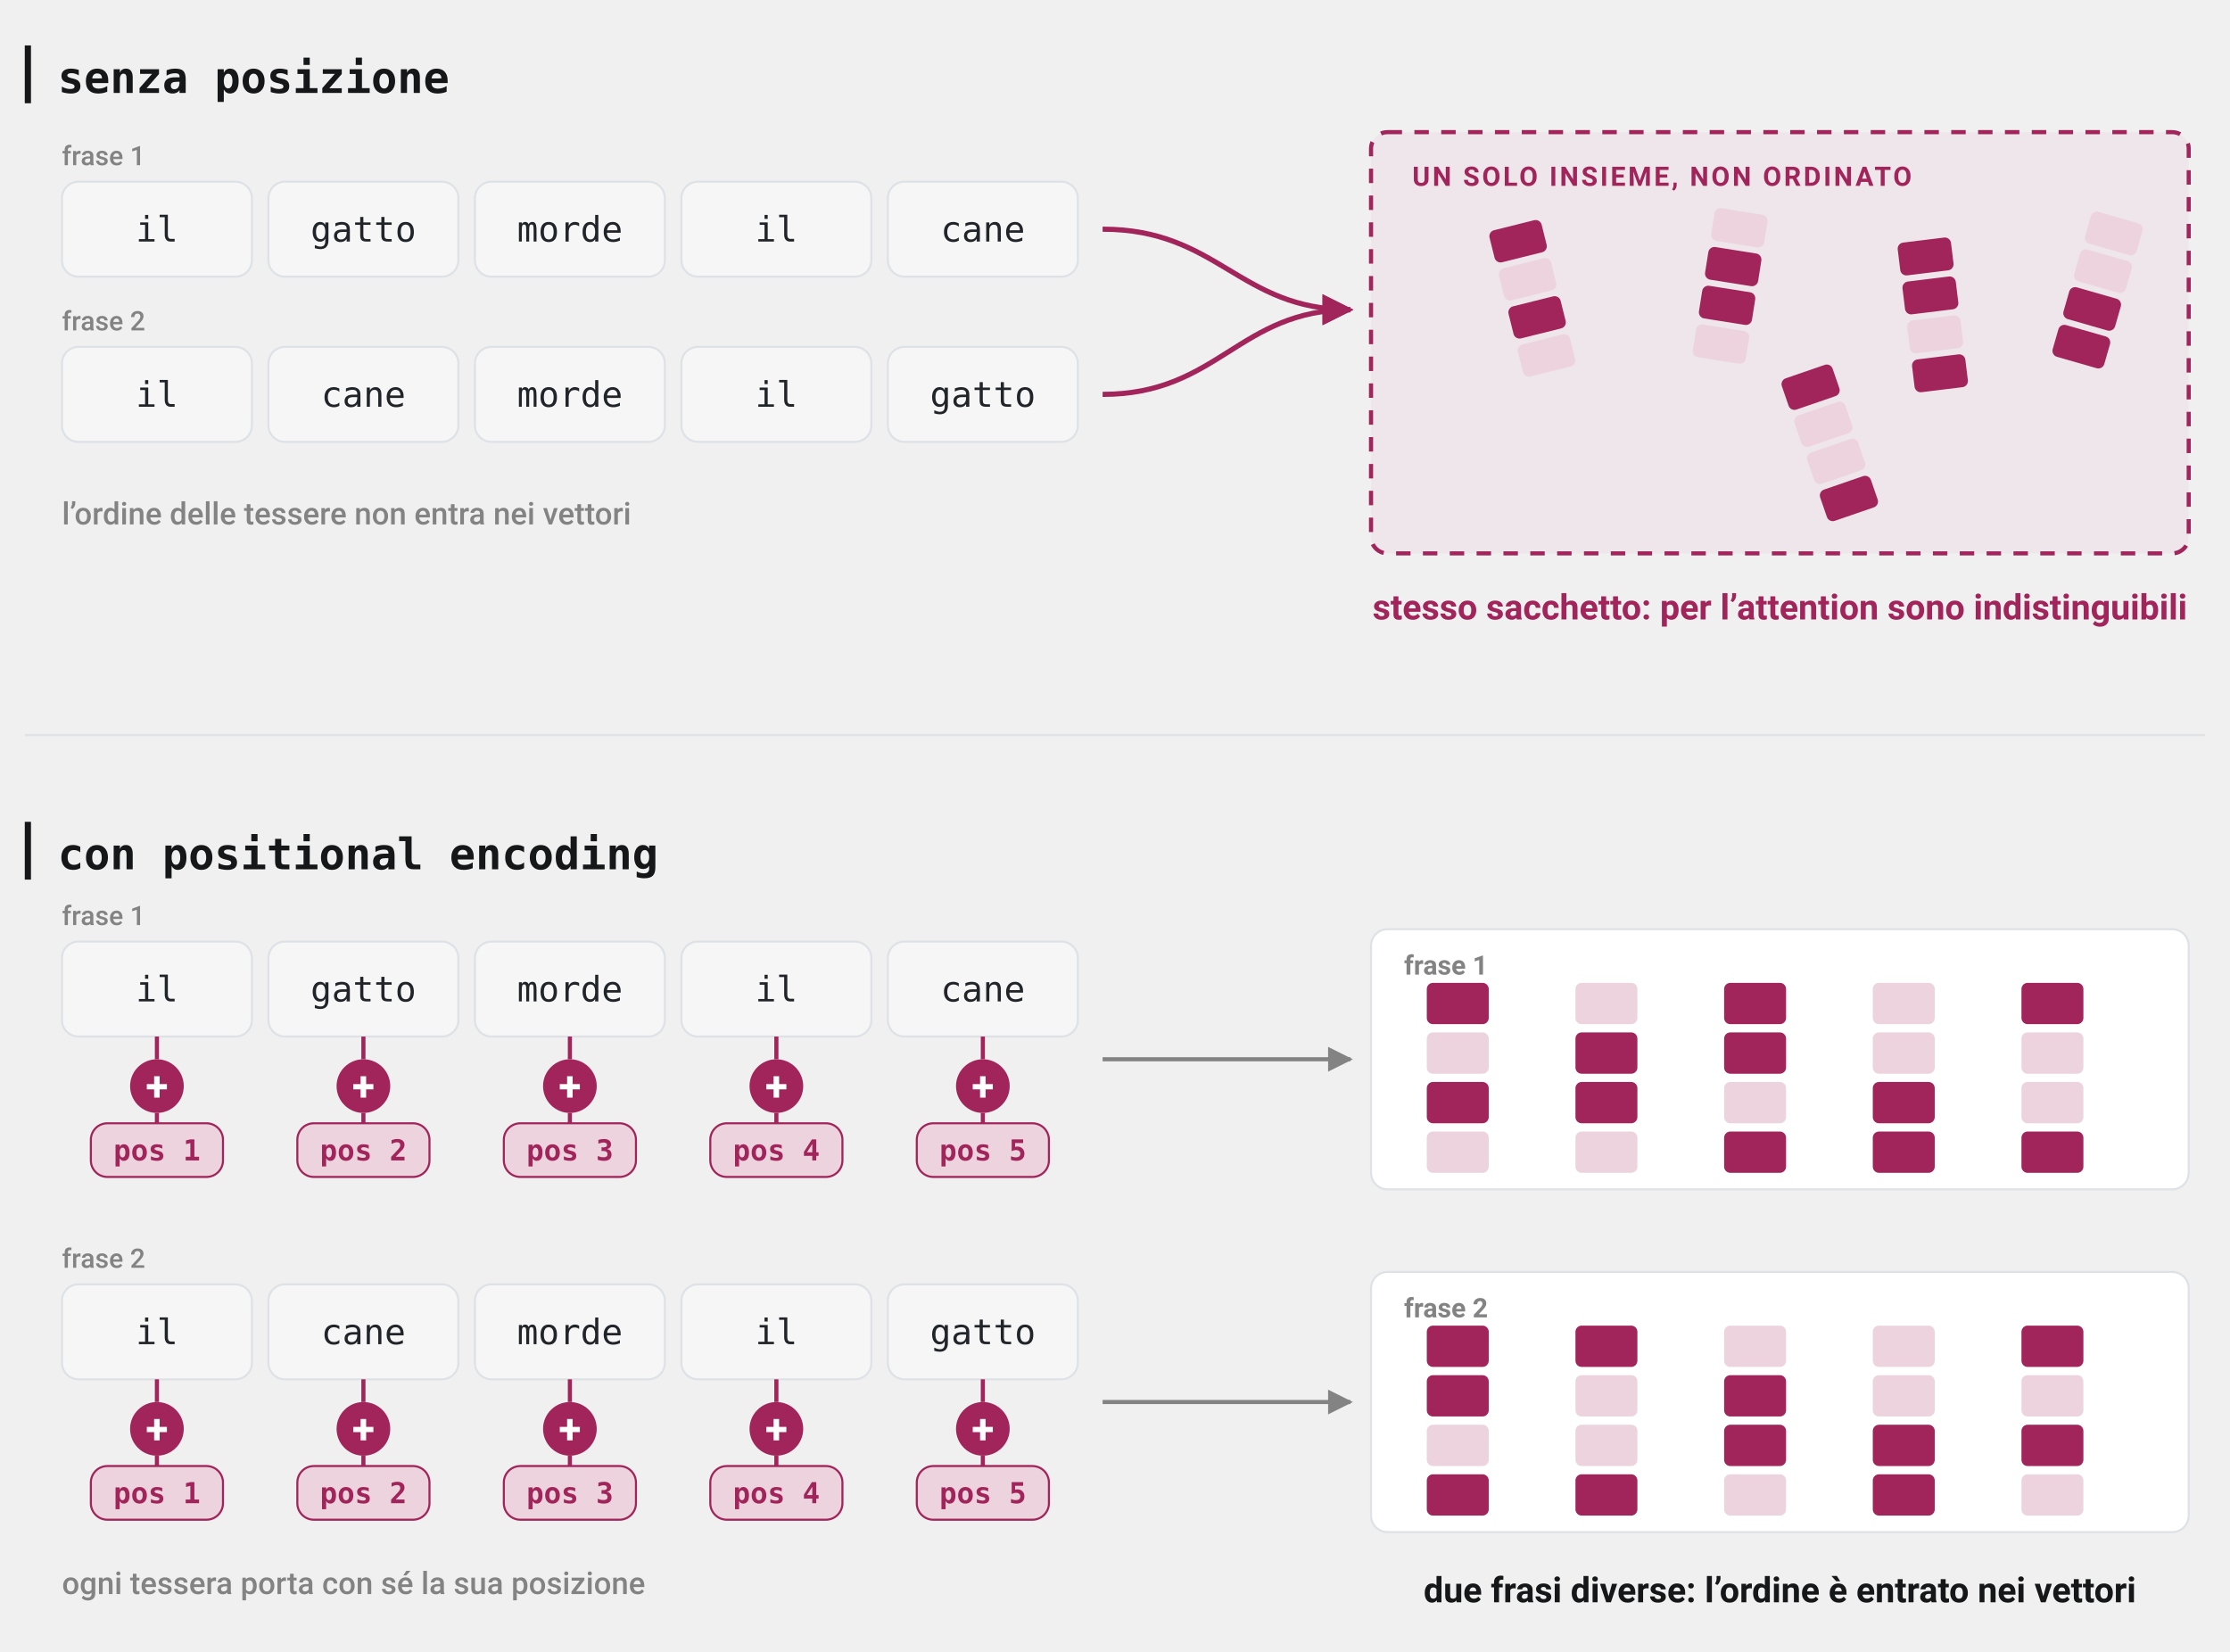
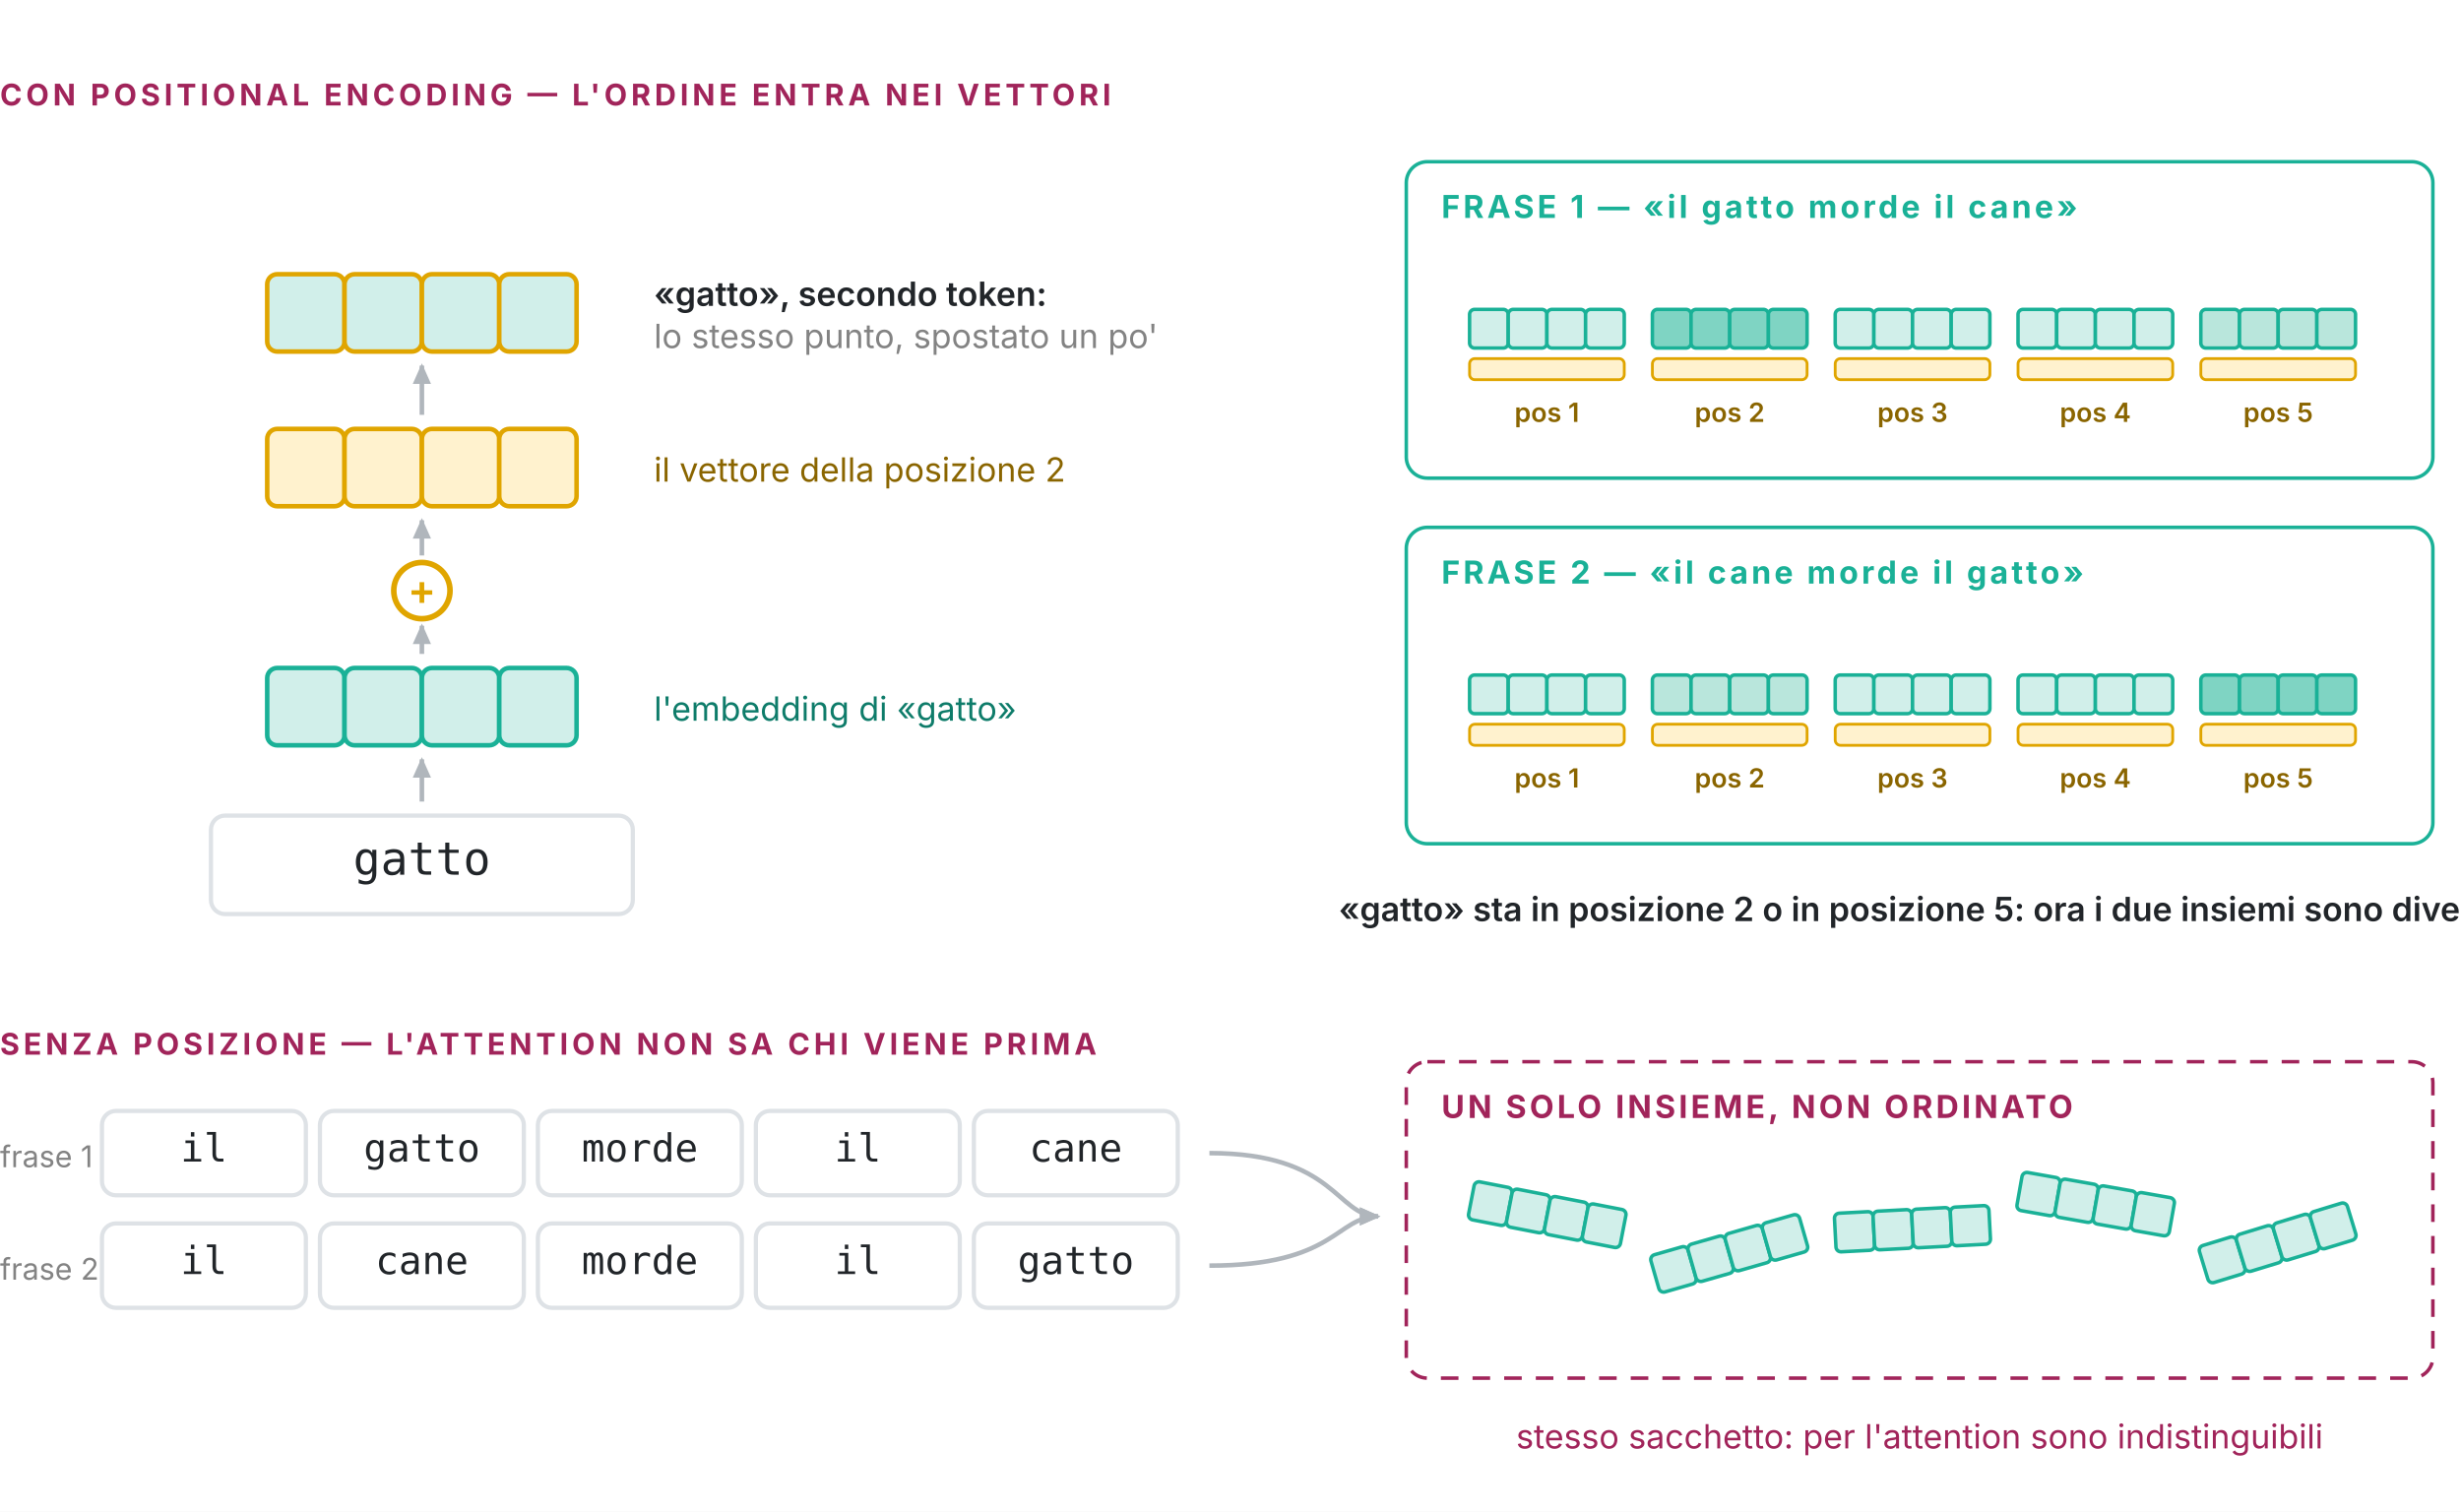
- <svg xmlns="http://www.w3.org/2000/svg" viewBox="0 0 1080 800" width="1080" height="800" role="img">
+ <svg xmlns="http://www.w3.org/2000/svg" viewBox="0 0 700 430" width="700" height="430" role="img" aria-label="In basso senza posizione le due frasi collassano nello stesso insieme; in alto la somma del vettore di posizione le rende distinte">
  <defs>
-     <marker id="arrB" viewBox="0 0 10 10" refX="9" refY="5" markerWidth="6" markerHeight="6" orient="auto-start-reverse">
-       <path d="M0 0 L10 5 L0 10 z" fill="#a1245a" />
+     <marker id="a" viewBox="0 0 10 10" refX="8" refY="5" markerWidth="5" markerHeight="5" orient="auto-start-reverse">
+       <path d="M 0 1 L 9 5 L 0 9 z" fill="#b0b6bc" />
    </marker>
-     <marker id="arrG" viewBox="0 0 10 10" refX="9" refY="5" markerWidth="6" markerHeight="6" orient="auto-start-reverse">
-       <path d="M0 0 L10 5 L0 10 z" fill="#838383" />
+     <marker id="ab" viewBox="0 0 10 10" refX="8" refY="5" markerWidth="5" markerHeight="5" orient="auto-start-reverse">
+       <path d="M 0 1 L 9 5 L 0 9 z" fill="#a1245a" />
    </marker>
+     <marker id="at" viewBox="0 0 10 10" refX="8" refY="5" markerWidth="5" markerHeight="5" orient="auto-start-reverse">
+       <path d="M 0 1 L 9 5 L 0 9 z" fill="#1ab197" />
+     </marker>
+     <pattern id="dots" width="14" height="14" patternUnits="userSpaceOnUse">
+       <circle cx="1.6" cy="1.6" r="1.1" fill="#e4e7ea" />
+     </pattern>
  </defs>
-   <g id="scena-senza-posizione">
-     <rect x="12" y="22" width="3" height="28" fill="#161719" />
-     <text x="28" y="45" font-family="'SFMono-Regular', Menlo, Monaco, Consolas, monospace" font-size="21" font-weight="700" fill="#161719" text-anchor="start">senza posizione</text>
-     <text x="30" y="80" font-family="Poppins, system-ui, -apple-system, 'Segoe UI', Roboto, sans-serif" font-size="13" font-weight="500" fill="#838383" text-anchor="start">frase 1</text>
-     <rect x="30" y="88" width="92" height="46" rx="8" fill="#f6f6f6" stroke="#dee2e6" stroke-width="1" />
-     <text x="76" y="117" font-family="'SFMono-Regular', Menlo, Monaco, Consolas, monospace" font-size="17" fill="#212529" text-anchor="middle">il</text>
-     <rect x="130" y="88" width="92" height="46" rx="8" fill="#f6f6f6" stroke="#dee2e6" stroke-width="1" />
-     <text x="176" y="117" font-family="'SFMono-Regular', Menlo, Monaco, Consolas, monospace" font-size="17" fill="#212529" text-anchor="middle">gatto</text>
-     <rect x="230" y="88" width="92" height="46" rx="8" fill="#f6f6f6" stroke="#dee2e6" stroke-width="1" />
-     <text x="276" y="117" font-family="'SFMono-Regular', Menlo, Monaco, Consolas, monospace" font-size="17" fill="#212529" text-anchor="middle">morde</text>
-     <rect x="330" y="88" width="92" height="46" rx="8" fill="#f6f6f6" stroke="#dee2e6" stroke-width="1" />
-     <text x="376" y="117" font-family="'SFMono-Regular', Menlo, Monaco, Consolas, monospace" font-size="17" fill="#212529" text-anchor="middle">il</text>
-     <rect x="430" y="88" width="92" height="46" rx="8" fill="#f6f6f6" stroke="#dee2e6" stroke-width="1" />
-     <text x="476" y="117" font-family="'SFMono-Regular', Menlo, Monaco, Consolas, monospace" font-size="17" fill="#212529" text-anchor="middle">cane</text>
-     <text x="30" y="160" font-family="Poppins, system-ui, -apple-system, 'Segoe UI', Roboto, sans-serif" font-size="13" font-weight="500" fill="#838383" text-anchor="start">frase 2</text>
-     <rect x="30" y="168" width="92" height="46" rx="8" fill="#f6f6f6" stroke="#dee2e6" stroke-width="1" />
-     <text x="76" y="197" font-family="'SFMono-Regular', Menlo, Monaco, Consolas, monospace" font-size="17" fill="#212529" text-anchor="middle">il</text>
-     <rect x="130" y="168" width="92" height="46" rx="8" fill="#f6f6f6" stroke="#dee2e6" stroke-width="1" />
-     <text x="176" y="197" font-family="'SFMono-Regular', Menlo, Monaco, Consolas, monospace" font-size="17" fill="#212529" text-anchor="middle">cane</text>
-     <rect x="230" y="168" width="92" height="46" rx="8" fill="#f6f6f6" stroke="#dee2e6" stroke-width="1" />
-     <text x="276" y="197" font-family="'SFMono-Regular', Menlo, Monaco, Consolas, monospace" font-size="17" fill="#212529" text-anchor="middle">morde</text>
-     <rect x="330" y="168" width="92" height="46" rx="8" fill="#f6f6f6" stroke="#dee2e6" stroke-width="1" />
-     <text x="376" y="197" font-family="'SFMono-Regular', Menlo, Monaco, Consolas, monospace" font-size="17" fill="#212529" text-anchor="middle">il</text>
-     <rect x="430" y="168" width="92" height="46" rx="8" fill="#f6f6f6" stroke="#dee2e6" stroke-width="1" />
-     <text x="476" y="197" font-family="'SFMono-Regular', Menlo, Monaco, Consolas, monospace" font-size="17" fill="#212529" text-anchor="middle">gatto</text>
-     <text x="30" y="254" font-family="Poppins, system-ui, -apple-system, 'Segoe UI', Roboto, sans-serif" font-size="15" font-weight="500" fill="#838383" text-anchor="start">l’ordine delle tessere non entra nei vettori</text>
-     <path d="M534 111 C 590 111, 600 150, 654 150" fill="none" stroke="#a1245a" stroke-width="2.5" marker-end="url(#arrB)" />
-     <path d="M534 191 C 590 191, 600 150, 654 150" fill="none" stroke="#a1245a" stroke-width="2.5" marker-end="url(#arrB)" />
-     <rect x="664" y="64" width="396" height="204" rx="8" fill="#ecd3de" fill-opacity="0.35" stroke="#a1245a" stroke-width="2" stroke-dasharray="7 6" />
-     <text x="684" y="90" font-family="Poppins, system-ui, -apple-system, 'Segoe UI', Roboto, sans-serif" font-size="13" font-weight="700" fill="#a1245a" text-anchor="start" letter-spacing="1.2">UN SOLO INSIEME, NON ORDINATO</text>
-     <g transform="rotate(-14 742 144)">
-       <rect x="729" y="108" width="26" height="16" rx="3" fill="#a1245a" />
-       <rect x="729" y="127" width="26" height="16" rx="3" fill="#ecd3de" />
-       <rect x="729" y="146" width="26" height="16" rx="3" fill="#a1245a" />
-       <rect x="729" y="165" width="26" height="16" rx="3" fill="#ecd3de" />
-     </g>
-     <g transform="rotate(9 838 138)">
-       <rect x="825" y="102" width="26" height="16" rx="3" fill="#ecd3de" />
-       <rect x="825" y="121" width="26" height="16" rx="3" fill="#a1245a" />
-       <rect x="825" y="140" width="26" height="16" rx="3" fill="#a1245a" />
-       <rect x="825" y="159" width="26" height="16" rx="3" fill="#ecd3de" />
-     </g>
-     <g transform="rotate(-7 936 152)">
-       <rect x="923" y="116" width="26" height="16" rx="3" fill="#a1245a" />
-       <rect x="923" y="135" width="26" height="16" rx="3" fill="#a1245a" />
-       <rect x="923" y="154" width="26" height="16" rx="3" fill="#ecd3de" />
-       <rect x="923" y="173" width="26" height="16" rx="3" fill="#a1245a" />
-     </g>
-     <g transform="rotate(16 1016 140)">
-       <rect x="1003" y="104" width="26" height="16" rx="3" fill="#ecd3de" />
-       <rect x="1003" y="123" width="26" height="16" rx="3" fill="#ecd3de" />
-       <rect x="1003" y="142" width="26" height="16" rx="3" fill="#a1245a" />
-       <rect x="1003" y="161" width="26" height="16" rx="3" fill="#a1245a" />
-     </g>
-     <g transform="rotate(-19 886 214)">
-       <rect x="873" y="178" width="26" height="16" rx="3" fill="#a1245a" />
-       <rect x="873" y="197" width="26" height="16" rx="3" fill="#ecd3de" />
-       <rect x="873" y="216" width="26" height="16" rx="3" fill="#ecd3de" />
-       <rect x="873" y="235" width="26" height="16" rx="3" fill="#a1245a" />
-     </g>
-     <text x="862" y="300" font-family="Poppins, system-ui, -apple-system, 'Segoe UI', Roboto, sans-serif" font-size="17" font-weight="600" fill="#a1245a" text-anchor="middle">stesso sacchetto: per l’attention sono indistinguibili</text>
+   <rect width="700" height="430" fill="#ffffff" />
+   <text x="0" y="300" font-family="Poppins, system-ui, -apple-system, 'Segoe UI', sans-serif" font-size="8.5" fill="#a1245a" text-anchor="start" font-weight="700" letter-spacing="0.13em">SENZA POSIZIONE — L'ATTENTION NON SA CHI VIENE PRIMA</text>
+   <rect x="29.0" y="316" width="58" height="24" rx="4" fill="#ffffff" stroke="#dee2e6" stroke-width="1.2" />
+   <text x="58" y="330.4" font-family="'SFMono-Regular', Menlo, Monaco, Consolas, monospace" font-size="11" fill="#212529" text-anchor="middle" font-weight="500">il</text>
+   <rect x="91.0" y="316" width="58" height="24" rx="4" fill="#ffffff" stroke="#dee2e6" stroke-width="1.2" />
+   <text x="120" y="330.4" font-family="'SFMono-Regular', Menlo, Monaco, Consolas, monospace" font-size="11" fill="#212529" text-anchor="middle" font-weight="500">gatto</text>
+   <rect x="153.0" y="316" width="58" height="24" rx="4" fill="#ffffff" stroke="#dee2e6" stroke-width="1.2" />
+   <text x="182" y="330.4" font-family="'SFMono-Regular', Menlo, Monaco, Consolas, monospace" font-size="11" fill="#212529" text-anchor="middle" font-weight="500">morde</text>
+   <rect x="215.0" y="316" width="58" height="24" rx="4" fill="#ffffff" stroke="#dee2e6" stroke-width="1.2" />
+   <text x="244" y="330.4" font-family="'SFMono-Regular', Menlo, Monaco, Consolas, monospace" font-size="11" fill="#212529" text-anchor="middle" font-weight="500">il</text>
+   <rect x="277.0" y="316" width="58" height="24" rx="4" fill="#ffffff" stroke="#dee2e6" stroke-width="1.2" />
+   <text x="306" y="330.4" font-family="'SFMono-Regular', Menlo, Monaco, Consolas, monospace" font-size="11" fill="#212529" text-anchor="middle" font-weight="500">cane</text>
+   <text x="0" y="332" font-family="Poppins, system-ui, -apple-system, 'Segoe UI', sans-serif" font-size="8.5" fill="#838383" text-anchor="start" font-weight="400">frase 1</text>
+   <rect x="29.0" y="348" width="58" height="24" rx="4" fill="#ffffff" stroke="#dee2e6" stroke-width="1.2" />
+   <text x="58" y="362.4" font-family="'SFMono-Regular', Menlo, Monaco, Consolas, monospace" font-size="11" fill="#212529" text-anchor="middle" font-weight="500">il</text>
+   <rect x="91.0" y="348" width="58" height="24" rx="4" fill="#ffffff" stroke="#dee2e6" stroke-width="1.2" />
+   <text x="120" y="362.4" font-family="'SFMono-Regular', Menlo, Monaco, Consolas, monospace" font-size="11" fill="#212529" text-anchor="middle" font-weight="500">cane</text>
+   <rect x="153.0" y="348" width="58" height="24" rx="4" fill="#ffffff" stroke="#dee2e6" stroke-width="1.2" />
+   <text x="182" y="362.4" font-family="'SFMono-Regular', Menlo, Monaco, Consolas, monospace" font-size="11" fill="#212529" text-anchor="middle" font-weight="500">morde</text>
+   <rect x="215.0" y="348" width="58" height="24" rx="4" fill="#ffffff" stroke="#dee2e6" stroke-width="1.2" />
+   <text x="244" y="362.4" font-family="'SFMono-Regular', Menlo, Monaco, Consolas, monospace" font-size="11" fill="#212529" text-anchor="middle" font-weight="500">il</text>
+   <rect x="277.0" y="348" width="58" height="24" rx="4" fill="#ffffff" stroke="#dee2e6" stroke-width="1.2" />
+   <text x="306" y="362.4" font-family="'SFMono-Regular', Menlo, Monaco, Consolas, monospace" font-size="11" fill="#212529" text-anchor="middle" font-weight="500">gatto</text>
+   <text x="0" y="364" font-family="Poppins, system-ui, -apple-system, 'Segoe UI', sans-serif" font-size="8.5" fill="#838383" text-anchor="start" font-weight="400">frase 2</text>
+   <path d="M 344 328 C 380 328 380 346 392 346" fill="none" stroke="#b0b6bc" stroke-width="1.3" marker-end="url(#a)" />
+   <path d="M 344 360 C 380 360 380 346 392 346" fill="none" stroke="#b0b6bc" stroke-width="1.3" marker-end="url(#a)" />
+   <rect x="400" y="302" width="292" height="90" rx="6" fill="#ffffff" stroke="#a1245a" stroke-width="1.0" stroke-dasharray="5 4" />
+   <text x="410" y="318" font-family="Poppins, system-ui, -apple-system, 'Segoe UI', sans-serif" font-size="9" fill="#a1245a" text-anchor="start" font-weight="700" letter-spacing="0.1em">UN SOLO INSIEME, NON ORDINATO</text>
+   <g transform="rotate(11 440 346)">
+     <rect x="418.0" y="340" width="11" height="11" rx="1.43" fill="#d1efea" stroke="#1ab197" stroke-width="1.0" />
+     <rect x="429.0" y="340" width="11" height="11" rx="1.43" fill="#d1efea" stroke="#1ab197" stroke-width="1.0" />
+     <rect x="440.0" y="340" width="11" height="11" rx="1.43" fill="#d1efea" stroke="#1ab197" stroke-width="1.0" />
+     <rect x="451.0" y="340" width="11" height="11" rx="1.43" fill="#d1efea" stroke="#1ab197" stroke-width="1.0" />
  </g>
-   <line x1="12" y1="356" x2="1068" y2="356" stroke="#dee2e6" stroke-width="1" />
-   <g id="scena-con-positional-encoding">
-     <rect x="12" y="398" width="3" height="28" fill="#161719" />
-     <text x="28" y="421" font-family="'SFMono-Regular', Menlo, Monaco, Consolas, monospace" font-size="21" font-weight="700" fill="#161719" text-anchor="start">con positional encoding</text>
-     <rect x="30" y="456" width="92" height="46" rx="8" fill="#f6f6f6" stroke="#dee2e6" stroke-width="1" />
-     <text x="76" y="485" font-family="'SFMono-Regular', Menlo, Monaco, Consolas, monospace" font-size="17" fill="#212529" text-anchor="middle">il</text>
-     <rect x="130" y="456" width="92" height="46" rx="8" fill="#f6f6f6" stroke="#dee2e6" stroke-width="1" />
-     <text x="176" y="485" font-family="'SFMono-Regular', Menlo, Monaco, Consolas, monospace" font-size="17" fill="#212529" text-anchor="middle">gatto</text>
-     <rect x="230" y="456" width="92" height="46" rx="8" fill="#f6f6f6" stroke="#dee2e6" stroke-width="1" />
-     <text x="276" y="485" font-family="'SFMono-Regular', Menlo, Monaco, Consolas, monospace" font-size="17" fill="#212529" text-anchor="middle">morde</text>
-     <rect x="330" y="456" width="92" height="46" rx="8" fill="#f6f6f6" stroke="#dee2e6" stroke-width="1" />
-     <text x="376" y="485" font-family="'SFMono-Regular', Menlo, Monaco, Consolas, monospace" font-size="17" fill="#212529" text-anchor="middle">il</text>
-     <rect x="430" y="456" width="92" height="46" rx="8" fill="#f6f6f6" stroke="#dee2e6" stroke-width="1" />
-     <text x="476" y="485" font-family="'SFMono-Regular', Menlo, Monaco, Consolas, monospace" font-size="17" fill="#212529" text-anchor="middle">cane</text>
-     <line x1="76" y1="502" x2="76" y2="513" stroke="#a1245a" stroke-width="2" />
-     <line x1="76" y1="539" x2="76" y2="544" stroke="#a1245a" stroke-width="2" />
-     <circle cx="76" cy="526" r="13" fill="#a1245a" />
-     <text x="76" y="533" font-family="Poppins, system-ui, -apple-system, 'Segoe UI', Roboto, sans-serif" font-size="20" font-weight="700" fill="#ffffff" text-anchor="middle">+</text>
-     <rect x="44" y="544" width="64" height="26" rx="8" fill="#ecd3de" stroke="#a1245a" stroke-width="1" />
-     <text x="76" y="562" font-family="'SFMono-Regular', Menlo, Monaco, Consolas, monospace" font-size="14" font-weight="600" fill="#a1245a" text-anchor="middle">pos 1</text>
-     <line x1="176" y1="502" x2="176" y2="513" stroke="#a1245a" stroke-width="2" />
-     <line x1="176" y1="539" x2="176" y2="544" stroke="#a1245a" stroke-width="2" />
-     <circle cx="176" cy="526" r="13" fill="#a1245a" />
-     <text x="176" y="533" font-family="Poppins, system-ui, -apple-system, 'Segoe UI', Roboto, sans-serif" font-size="20" font-weight="700" fill="#ffffff" text-anchor="middle">+</text>
-     <rect x="144" y="544" width="64" height="26" rx="8" fill="#ecd3de" stroke="#a1245a" stroke-width="1" />
-     <text x="176" y="562" font-family="'SFMono-Regular', Menlo, Monaco, Consolas, monospace" font-size="14" font-weight="600" fill="#a1245a" text-anchor="middle">pos 2</text>
-     <line x1="276" y1="502" x2="276" y2="513" stroke="#a1245a" stroke-width="2" />
-     <line x1="276" y1="539" x2="276" y2="544" stroke="#a1245a" stroke-width="2" />
-     <circle cx="276" cy="526" r="13" fill="#a1245a" />
-     <text x="276" y="533" font-family="Poppins, system-ui, -apple-system, 'Segoe UI', Roboto, sans-serif" font-size="20" font-weight="700" fill="#ffffff" text-anchor="middle">+</text>
-     <rect x="244" y="544" width="64" height="26" rx="8" fill="#ecd3de" stroke="#a1245a" stroke-width="1" />
-     <text x="276" y="562" font-family="'SFMono-Regular', Menlo, Monaco, Consolas, monospace" font-size="14" font-weight="600" fill="#a1245a" text-anchor="middle">pos 3</text>
-     <line x1="376" y1="502" x2="376" y2="513" stroke="#a1245a" stroke-width="2" />
-     <line x1="376" y1="539" x2="376" y2="544" stroke="#a1245a" stroke-width="2" />
-     <circle cx="376" cy="526" r="13" fill="#a1245a" />
-     <text x="376" y="533" font-family="Poppins, system-ui, -apple-system, 'Segoe UI', Roboto, sans-serif" font-size="20" font-weight="700" fill="#ffffff" text-anchor="middle">+</text>
-     <rect x="344" y="544" width="64" height="26" rx="8" fill="#ecd3de" stroke="#a1245a" stroke-width="1" />
-     <text x="376" y="562" font-family="'SFMono-Regular', Menlo, Monaco, Consolas, monospace" font-size="14" font-weight="600" fill="#a1245a" text-anchor="middle">pos 4</text>
-     <line x1="476" y1="502" x2="476" y2="513" stroke="#a1245a" stroke-width="2" />
-     <line x1="476" y1="539" x2="476" y2="544" stroke="#a1245a" stroke-width="2" />
-     <circle cx="476" cy="526" r="13" fill="#a1245a" />
-     <text x="476" y="533" font-family="Poppins, system-ui, -apple-system, 'Segoe UI', Roboto, sans-serif" font-size="20" font-weight="700" fill="#ffffff" text-anchor="middle">+</text>
-     <rect x="444" y="544" width="64" height="26" rx="8" fill="#ecd3de" stroke="#a1245a" stroke-width="1" />
-     <text x="476" y="562" font-family="'SFMono-Regular', Menlo, Monaco, Consolas, monospace" font-size="14" font-weight="600" fill="#a1245a" text-anchor="middle">pos 5</text>
-     <rect x="30" y="622" width="92" height="46" rx="8" fill="#f6f6f6" stroke="#dee2e6" stroke-width="1" />
-     <text x="76" y="651" font-family="'SFMono-Regular', Menlo, Monaco, Consolas, monospace" font-size="17" fill="#212529" text-anchor="middle">il</text>
-     <rect x="130" y="622" width="92" height="46" rx="8" fill="#f6f6f6" stroke="#dee2e6" stroke-width="1" />
-     <text x="176" y="651" font-family="'SFMono-Regular', Menlo, Monaco, Consolas, monospace" font-size="17" fill="#212529" text-anchor="middle">cane</text>
-     <rect x="230" y="622" width="92" height="46" rx="8" fill="#f6f6f6" stroke="#dee2e6" stroke-width="1" />
-     <text x="276" y="651" font-family="'SFMono-Regular', Menlo, Monaco, Consolas, monospace" font-size="17" fill="#212529" text-anchor="middle">morde</text>
-     <rect x="330" y="622" width="92" height="46" rx="8" fill="#f6f6f6" stroke="#dee2e6" stroke-width="1" />
-     <text x="376" y="651" font-family="'SFMono-Regular', Menlo, Monaco, Consolas, monospace" font-size="17" fill="#212529" text-anchor="middle">il</text>
-     <rect x="430" y="622" width="92" height="46" rx="8" fill="#f6f6f6" stroke="#dee2e6" stroke-width="1" />
-     <text x="476" y="651" font-family="'SFMono-Regular', Menlo, Monaco, Consolas, monospace" font-size="17" fill="#212529" text-anchor="middle">gatto</text>
-     <line x1="76" y1="668" x2="76" y2="679" stroke="#a1245a" stroke-width="2" />
-     <line x1="76" y1="705" x2="76" y2="710" stroke="#a1245a" stroke-width="2" />
-     <circle cx="76" cy="692" r="13" fill="#a1245a" />
-     <text x="76" y="699" font-family="Poppins, system-ui, -apple-system, 'Segoe UI', Roboto, sans-serif" font-size="20" font-weight="700" fill="#ffffff" text-anchor="middle">+</text>
-     <rect x="44" y="710" width="64" height="26" rx="8" fill="#ecd3de" stroke="#a1245a" stroke-width="1" />
-     <text x="76" y="728" font-family="'SFMono-Regular', Menlo, Monaco, Consolas, monospace" font-size="14" font-weight="600" fill="#a1245a" text-anchor="middle">pos 1</text>
-     <line x1="176" y1="668" x2="176" y2="679" stroke="#a1245a" stroke-width="2" />
-     <line x1="176" y1="705" x2="176" y2="710" stroke="#a1245a" stroke-width="2" />
-     <circle cx="176" cy="692" r="13" fill="#a1245a" />
-     <text x="176" y="699" font-family="Poppins, system-ui, -apple-system, 'Segoe UI', Roboto, sans-serif" font-size="20" font-weight="700" fill="#ffffff" text-anchor="middle">+</text>
-     <rect x="144" y="710" width="64" height="26" rx="8" fill="#ecd3de" stroke="#a1245a" stroke-width="1" />
-     <text x="176" y="728" font-family="'SFMono-Regular', Menlo, Monaco, Consolas, monospace" font-size="14" font-weight="600" fill="#a1245a" text-anchor="middle">pos 2</text>
-     <line x1="276" y1="668" x2="276" y2="679" stroke="#a1245a" stroke-width="2" />
-     <line x1="276" y1="705" x2="276" y2="710" stroke="#a1245a" stroke-width="2" />
-     <circle cx="276" cy="692" r="13" fill="#a1245a" />
-     <text x="276" y="699" font-family="Poppins, system-ui, -apple-system, 'Segoe UI', Roboto, sans-serif" font-size="20" font-weight="700" fill="#ffffff" text-anchor="middle">+</text>
-     <rect x="244" y="710" width="64" height="26" rx="8" fill="#ecd3de" stroke="#a1245a" stroke-width="1" />
-     <text x="276" y="728" font-family="'SFMono-Regular', Menlo, Monaco, Consolas, monospace" font-size="14" font-weight="600" fill="#a1245a" text-anchor="middle">pos 3</text>
-     <line x1="376" y1="668" x2="376" y2="679" stroke="#a1245a" stroke-width="2" />
-     <line x1="376" y1="705" x2="376" y2="710" stroke="#a1245a" stroke-width="2" />
-     <circle cx="376" cy="692" r="13" fill="#a1245a" />
-     <text x="376" y="699" font-family="Poppins, system-ui, -apple-system, 'Segoe UI', Roboto, sans-serif" font-size="20" font-weight="700" fill="#ffffff" text-anchor="middle">+</text>
-     <rect x="344" y="710" width="64" height="26" rx="8" fill="#ecd3de" stroke="#a1245a" stroke-width="1" />
-     <text x="376" y="728" font-family="'SFMono-Regular', Menlo, Monaco, Consolas, monospace" font-size="14" font-weight="600" fill="#a1245a" text-anchor="middle">pos 4</text>
-     <line x1="476" y1="668" x2="476" y2="679" stroke="#a1245a" stroke-width="2" />
-     <line x1="476" y1="705" x2="476" y2="710" stroke="#a1245a" stroke-width="2" />
-     <circle cx="476" cy="692" r="13" fill="#a1245a" />
-     <text x="476" y="699" font-family="Poppins, system-ui, -apple-system, 'Segoe UI', Roboto, sans-serif" font-size="20" font-weight="700" fill="#ffffff" text-anchor="middle">+</text>
-     <rect x="444" y="710" width="64" height="26" rx="8" fill="#ecd3de" stroke="#a1245a" stroke-width="1" />
-     <text x="476" y="728" font-family="'SFMono-Regular', Menlo, Monaco, Consolas, monospace" font-size="14" font-weight="600" fill="#a1245a" text-anchor="middle">pos 5</text>
-     <text x="30" y="448" font-family="Poppins, system-ui, -apple-system, 'Segoe UI', Roboto, sans-serif" font-size="13" font-weight="500" fill="#838383" text-anchor="start">frase 1</text>
-     <text x="30" y="614" font-family="Poppins, system-ui, -apple-system, 'Segoe UI', Roboto, sans-serif" font-size="13" font-weight="500" fill="#838383" text-anchor="start">frase 2</text>
-     <text x="30" y="772" font-family="Poppins, system-ui, -apple-system, 'Segoe UI', Roboto, sans-serif" font-size="15" font-weight="500" fill="#838383" text-anchor="start">ogni tessera porta con sé la sua posizione</text>
-     <path d="M534 513 L 654 513" fill="none" stroke="#838383" stroke-width="2" marker-end="url(#arrG)" />
-     <path d="M534 679 L 654 679" fill="none" stroke="#838383" stroke-width="2" marker-end="url(#arrG)" />
-     <rect x="664" y="450" width="396" height="126" rx="8" fill="#ffffff" stroke="#dee2e6" stroke-width="1" />
-     <text x="680" y="472" font-family="Poppins, system-ui, -apple-system, 'Segoe UI', Roboto, sans-serif" font-size="13" font-weight="600" fill="#838383" text-anchor="start">frase 1</text>
-     <rect x="691" y="476" width="30" height="20" rx="3" fill="#a1245a" />
-     <rect x="691" y="500" width="30" height="20" rx="3" fill="#ecd3de" />
-     <rect x="691" y="524" width="30" height="20" rx="3" fill="#a1245a" />
-     <rect x="691" y="548" width="30" height="20" rx="3" fill="#ecd3de" />
-     <rect x="763" y="476" width="30" height="20" rx="3" fill="#ecd3de" />
-     <rect x="763" y="500" width="30" height="20" rx="3" fill="#a1245a" />
-     <rect x="763" y="524" width="30" height="20" rx="3" fill="#a1245a" />
-     <rect x="763" y="548" width="30" height="20" rx="3" fill="#ecd3de" />
-     <rect x="835" y="476" width="30" height="20" rx="3" fill="#a1245a" />
-     <rect x="835" y="500" width="30" height="20" rx="3" fill="#a1245a" />
-     <rect x="835" y="524" width="30" height="20" rx="3" fill="#ecd3de" />
-     <rect x="835" y="548" width="30" height="20" rx="3" fill="#a1245a" />
-     <rect x="907" y="476" width="30" height="20" rx="3" fill="#ecd3de" />
-     <rect x="907" y="500" width="30" height="20" rx="3" fill="#ecd3de" />
-     <rect x="907" y="524" width="30" height="20" rx="3" fill="#a1245a" />
-     <rect x="907" y="548" width="30" height="20" rx="3" fill="#a1245a" />
-     <rect x="979" y="476" width="30" height="20" rx="3" fill="#a1245a" />
-     <rect x="979" y="500" width="30" height="20" rx="3" fill="#ecd3de" />
-     <rect x="979" y="524" width="30" height="20" rx="3" fill="#ecd3de" />
-     <rect x="979" y="548" width="30" height="20" rx="3" fill="#a1245a" />
-     <rect x="664" y="616" width="396" height="126" rx="8" fill="#ffffff" stroke="#dee2e6" stroke-width="1" />
-     <text x="680" y="638" font-family="Poppins, system-ui, -apple-system, 'Segoe UI', Roboto, sans-serif" font-size="13" font-weight="600" fill="#838383" text-anchor="start">frase 2</text>
-     <rect x="691" y="642" width="30" height="20" rx="3" fill="#a1245a" />
-     <rect x="691" y="666" width="30" height="20" rx="3" fill="#a1245a" />
-     <rect x="691" y="690" width="30" height="20" rx="3" fill="#ecd3de" />
-     <rect x="691" y="714" width="30" height="20" rx="3" fill="#a1245a" />
-     <rect x="763" y="642" width="30" height="20" rx="3" fill="#a1245a" />
-     <rect x="763" y="666" width="30" height="20" rx="3" fill="#ecd3de" />
-     <rect x="763" y="690" width="30" height="20" rx="3" fill="#ecd3de" />
-     <rect x="763" y="714" width="30" height="20" rx="3" fill="#a1245a" />
-     <rect x="835" y="642" width="30" height="20" rx="3" fill="#ecd3de" />
-     <rect x="835" y="666" width="30" height="20" rx="3" fill="#a1245a" />
-     <rect x="835" y="690" width="30" height="20" rx="3" fill="#a1245a" />
-     <rect x="835" y="714" width="30" height="20" rx="3" fill="#ecd3de" />
-     <rect x="907" y="642" width="30" height="20" rx="3" fill="#ecd3de" />
-     <rect x="907" y="666" width="30" height="20" rx="3" fill="#ecd3de" />
-     <rect x="907" y="690" width="30" height="20" rx="3" fill="#a1245a" />
-     <rect x="907" y="714" width="30" height="20" rx="3" fill="#a1245a" />
-     <rect x="979" y="642" width="30" height="20" rx="3" fill="#a1245a" />
-     <rect x="979" y="666" width="30" height="20" rx="3" fill="#ecd3de" />
-     <rect x="979" y="690" width="30" height="20" rx="3" fill="#a1245a" />
-     <rect x="979" y="714" width="30" height="20" rx="3" fill="#ecd3de" />
-     <text x="862" y="776" font-family="Poppins, system-ui, -apple-system, 'Segoe UI', Roboto, sans-serif" font-size="17" font-weight="600" fill="#161719" text-anchor="middle">due frasi diverse: l’ordine è entrato nei vettori</text>
+   <g transform="rotate(-16 492 357)">
+     <rect x="470.0" y="351" width="11" height="11" rx="1.43" fill="#d1efea" stroke="#1ab197" stroke-width="1.0" />
+     <rect x="481.0" y="351" width="11" height="11" rx="1.43" fill="#d1efea" stroke="#1ab197" stroke-width="1.0" />
+     <rect x="492.0" y="351" width="11" height="11" rx="1.43" fill="#d1efea" stroke="#1ab197" stroke-width="1.0" />
+     <rect x="503.0" y="351" width="11" height="11" rx="1.43" fill="#d1efea" stroke="#1ab197" stroke-width="1.0" />
  </g>
+   <g transform="rotate(-3 544 350)">
+     <rect x="522.0" y="344" width="11" height="11" rx="1.43" fill="#d1efea" stroke="#1ab197" stroke-width="1.0" />
+     <rect x="533.0" y="344" width="11" height="11" rx="1.43" fill="#d1efea" stroke="#1ab197" stroke-width="1.0" />
+     <rect x="544.0" y="344" width="11" height="11" rx="1.43" fill="#d1efea" stroke="#1ab197" stroke-width="1.0" />
+     <rect x="555.0" y="344" width="11" height="11" rx="1.43" fill="#d1efea" stroke="#1ab197" stroke-width="1.0" />
+   </g>
+   <g transform="rotate(10 596 343)">
+     <rect x="574.0" y="337" width="11" height="11" rx="1.43" fill="#d1efea" stroke="#1ab197" stroke-width="1.0" />
+     <rect x="585.0" y="337" width="11" height="11" rx="1.43" fill="#d1efea" stroke="#1ab197" stroke-width="1.0" />
+     <rect x="596.0" y="337" width="11" height="11" rx="1.43" fill="#d1efea" stroke="#1ab197" stroke-width="1.0" />
+     <rect x="607.0" y="337" width="11" height="11" rx="1.43" fill="#d1efea" stroke="#1ab197" stroke-width="1.0" />
+   </g>
+   <g transform="rotate(-17 648 354)">
+     <rect x="626.0" y="348" width="11" height="11" rx="1.43" fill="#d1efea" stroke="#1ab197" stroke-width="1.0" />
+     <rect x="637.0" y="348" width="11" height="11" rx="1.43" fill="#d1efea" stroke="#1ab197" stroke-width="1.0" />
+     <rect x="648.0" y="348" width="11" height="11" rx="1.43" fill="#d1efea" stroke="#1ab197" stroke-width="1.0" />
+     <rect x="659.0" y="348" width="11" height="11" rx="1.43" fill="#d1efea" stroke="#1ab197" stroke-width="1.0" />
+   </g>
+   <text x="546" y="412" font-family="Poppins, system-ui, -apple-system, 'Segoe UI', sans-serif" font-size="9.5" fill="#a1245a" text-anchor="middle" font-weight="400">stesso sacchetto: per l'attention sono indistinguibili</text>
+   <text x="0" y="30" font-family="Poppins, system-ui, -apple-system, 'Segoe UI', sans-serif" font-size="8.5" fill="#a1245a" text-anchor="start" font-weight="700" letter-spacing="0.13em">CON POSITIONAL ENCODING — L'ORDINE ENTRA NEI VETTORI</text>
+   <rect x="60.0" y="232" width="120" height="28" rx="4" fill="#ffffff" stroke="#dee2e6" stroke-width="1.2" />
+   <text x="120" y="248.8" font-family="'SFMono-Regular', Menlo, Monaco, Consolas, monospace" font-size="13" fill="#212529" text-anchor="middle" font-weight="500">gatto</text>
+   <path d="M 120 228 L 120 216" fill="none" stroke="#b0b6bc" stroke-width="1.3" marker-end="url(#a)" />
+   <rect x="76.0" y="190" width="22" height="22" rx="2.86" fill="#d1efea" stroke="#1ab197" stroke-width="1.3" />
+   <rect x="98.0" y="190" width="22" height="22" rx="2.86" fill="#d1efea" stroke="#1ab197" stroke-width="1.3" />
+   <rect x="120.0" y="190" width="22" height="22" rx="2.86" fill="#d1efea" stroke="#1ab197" stroke-width="1.3" />
+   <rect x="142.0" y="190" width="22" height="22" rx="2.86" fill="#d1efea" stroke="#1ab197" stroke-width="1.3" />
+   <text x="186" y="205" font-family="Poppins, system-ui, -apple-system, 'Segoe UI', sans-serif" font-size="9.5" fill="#0e7c6a" text-anchor="start" font-weight="400">l'embedding di «gatto»</text>
+   <path d="M 120 186 L 120 178" fill="none" stroke="#b0b6bc" stroke-width="1.3" marker-end="url(#a)" />
+   <circle cx="120" cy="168" r="8" fill="#ffffff" stroke="#e0a500" stroke-width="1.6" />
+   <text x="120" y="172.0" font-family="Poppins, system-ui, -apple-system, 'Segoe UI', sans-serif" font-size="12" fill="#e0a500" text-anchor="middle" font-weight="600">+</text>
+   <path d="M 120 158 L 120 148" fill="none" stroke="#b0b6bc" stroke-width="1.3" marker-end="url(#a)" />
+   <rect x="76.0" y="122" width="22" height="22" rx="2.86" fill="#fff2ce" stroke="#e0a500" stroke-width="1.3" />
+   <rect x="98.0" y="122" width="22" height="22" rx="2.86" fill="#fff2ce" stroke="#e0a500" stroke-width="1.3" />
+   <rect x="120.0" y="122" width="22" height="22" rx="2.86" fill="#fff2ce" stroke="#e0a500" stroke-width="1.3" />
+   <rect x="142.0" y="122" width="22" height="22" rx="2.86" fill="#fff2ce" stroke="#e0a500" stroke-width="1.3" />
+   <text x="186" y="137" font-family="Poppins, system-ui, -apple-system, 'Segoe UI', sans-serif" font-size="9.5" fill="#8a6500" text-anchor="start" font-weight="400">il vettore della posizione 2</text>
+   <path d="M 120 118 L 120 104" fill="none" stroke="#b0b6bc" stroke-width="1.3" marker-end="url(#a)" />
+   <rect x="76.0" y="78" width="22" height="22" rx="2.86" fill="#d1efea" stroke="#e0a500" stroke-width="1.3" />
+   <rect x="98.0" y="78" width="22" height="22" rx="2.86" fill="#d1efea" stroke="#e0a500" stroke-width="1.3" />
+   <rect x="120.0" y="78" width="22" height="22" rx="2.86" fill="#d1efea" stroke="#e0a500" stroke-width="1.3" />
+   <rect x="142.0" y="78" width="22" height="22" rx="2.86" fill="#d1efea" stroke="#e0a500" stroke-width="1.3" />
+   <text x="186" y="87" font-family="Poppins, system-ui, -apple-system, 'Segoe UI', sans-serif" font-size="9.5" fill="#212529" text-anchor="start" font-weight="600">«gatto», secondo token:</text>
+   <text x="186" y="99" font-family="Poppins, system-ui, -apple-system, 'Segoe UI', sans-serif" font-size="9.5" fill="#838383" text-anchor="start" font-weight="400">lo stesso punto, spostato un po'</text>
+   <rect x="400" y="46" width="292" height="90" rx="6" fill="#ffffff" stroke="#1ab197" stroke-width="1.0" />
+   <text x="410" y="62" font-family="Poppins, system-ui, -apple-system, 'Segoe UI', sans-serif" font-size="9" fill="#1ab197" text-anchor="start" font-weight="700" letter-spacing="0.1em">FRASE 1 — «il gatto morde il cane»</text>
+   <rect x="418.0" y="88" width="11" height="11" rx="1.43" fill="#d1efea" stroke="#1ab197" stroke-width="1.0" />
+   <rect x="429.0" y="88" width="11" height="11" rx="1.43" fill="#d1efea" stroke="#1ab197" stroke-width="1.0" />
+   <rect x="440.0" y="88" width="11" height="11" rx="1.43" fill="#d1efea" stroke="#1ab197" stroke-width="1.0" />
+   <rect x="451.0" y="88" width="11" height="11" rx="1.43" fill="#d1efea" stroke="#1ab197" stroke-width="1.0" />
+   <rect x="418" y="102" width="44" height="6" rx="1.5" fill="#fff2ce" stroke="#e0a500" stroke-width="0.8" />
+   <text x="440" y="120" font-family="Poppins, system-ui, -apple-system, 'Segoe UI', sans-serif" font-size="7.5" fill="#8a6500" text-anchor="middle" font-weight="600">pos 1</text>
+   <rect x="470.0" y="88" width="11" height="11" rx="1.43" fill="#7fd4c3" stroke="#1ab197" stroke-width="1.0" />
+   <rect x="481.0" y="88" width="11" height="11" rx="1.43" fill="#7fd4c3" stroke="#1ab197" stroke-width="1.0" />
+   <rect x="492.0" y="88" width="11" height="11" rx="1.43" fill="#7fd4c3" stroke="#1ab197" stroke-width="1.0" />
+   <rect x="503.0" y="88" width="11" height="11" rx="1.43" fill="#7fd4c3" stroke="#1ab197" stroke-width="1.0" />
+   <rect x="470" y="102" width="44" height="6" rx="1.5" fill="#fff2ce" stroke="#e0a500" stroke-width="0.8" />
+   <text x="492" y="120" font-family="Poppins, system-ui, -apple-system, 'Segoe UI', sans-serif" font-size="7.5" fill="#8a6500" text-anchor="middle" font-weight="600">pos 2</text>
+   <rect x="522.0" y="88" width="11" height="11" rx="1.43" fill="#d1efea" stroke="#1ab197" stroke-width="1.0" />
+   <rect x="533.0" y="88" width="11" height="11" rx="1.43" fill="#d1efea" stroke="#1ab197" stroke-width="1.0" />
+   <rect x="544.0" y="88" width="11" height="11" rx="1.43" fill="#d1efea" stroke="#1ab197" stroke-width="1.0" />
+   <rect x="555.0" y="88" width="11" height="11" rx="1.43" fill="#d1efea" stroke="#1ab197" stroke-width="1.0" />
+   <rect x="522" y="102" width="44" height="6" rx="1.5" fill="#fff2ce" stroke="#e0a500" stroke-width="0.8" />
+   <text x="544" y="120" font-family="Poppins, system-ui, -apple-system, 'Segoe UI', sans-serif" font-size="7.5" fill="#8a6500" text-anchor="middle" font-weight="600">pos 3</text>
+   <rect x="574.0" y="88" width="11" height="11" rx="1.43" fill="#d1efea" stroke="#1ab197" stroke-width="1.0" />
+   <rect x="585.0" y="88" width="11" height="11" rx="1.43" fill="#d1efea" stroke="#1ab197" stroke-width="1.0" />
+   <rect x="596.0" y="88" width="11" height="11" rx="1.43" fill="#d1efea" stroke="#1ab197" stroke-width="1.0" />
+   <rect x="607.0" y="88" width="11" height="11" rx="1.43" fill="#d1efea" stroke="#1ab197" stroke-width="1.0" />
+   <rect x="574" y="102" width="44" height="6" rx="1.5" fill="#fff2ce" stroke="#e0a500" stroke-width="0.8" />
+   <text x="596" y="120" font-family="Poppins, system-ui, -apple-system, 'Segoe UI', sans-serif" font-size="7.5" fill="#8a6500" text-anchor="middle" font-weight="600">pos 4</text>
+   <rect x="626.0" y="88" width="11" height="11" rx="1.43" fill="#b9e6dc" stroke="#1ab197" stroke-width="1.0" />
+   <rect x="637.0" y="88" width="11" height="11" rx="1.43" fill="#b9e6dc" stroke="#1ab197" stroke-width="1.0" />
+   <rect x="648.0" y="88" width="11" height="11" rx="1.43" fill="#b9e6dc" stroke="#1ab197" stroke-width="1.0" />
+   <rect x="659.0" y="88" width="11" height="11" rx="1.43" fill="#b9e6dc" stroke="#1ab197" stroke-width="1.0" />
+   <rect x="626" y="102" width="44" height="6" rx="1.5" fill="#fff2ce" stroke="#e0a500" stroke-width="0.8" />
+   <text x="648" y="120" font-family="Poppins, system-ui, -apple-system, 'Segoe UI', sans-serif" font-size="7.5" fill="#8a6500" text-anchor="middle" font-weight="600">pos 5</text>
+   <rect x="400" y="150" width="292" height="90" rx="6" fill="#ffffff" stroke="#1ab197" stroke-width="1.0" />
+   <text x="410" y="166" font-family="Poppins, system-ui, -apple-system, 'Segoe UI', sans-serif" font-size="9" fill="#1ab197" text-anchor="start" font-weight="700" letter-spacing="0.1em">FRASE 2 — «il cane morde il gatto»</text>
+   <rect x="418.0" y="192" width="11" height="11" rx="1.43" fill="#d1efea" stroke="#1ab197" stroke-width="1.0" />
+   <rect x="429.0" y="192" width="11" height="11" rx="1.43" fill="#d1efea" stroke="#1ab197" stroke-width="1.0" />
+   <rect x="440.0" y="192" width="11" height="11" rx="1.43" fill="#d1efea" stroke="#1ab197" stroke-width="1.0" />
+   <rect x="451.0" y="192" width="11" height="11" rx="1.43" fill="#d1efea" stroke="#1ab197" stroke-width="1.0" />
+   <rect x="418" y="206" width="44" height="6" rx="1.5" fill="#fff2ce" stroke="#e0a500" stroke-width="0.8" />
+   <text x="440" y="224" font-family="Poppins, system-ui, -apple-system, 'Segoe UI', sans-serif" font-size="7.5" fill="#8a6500" text-anchor="middle" font-weight="600">pos 1</text>
+   <rect x="470.0" y="192" width="11" height="11" rx="1.43" fill="#b9e6dc" stroke="#1ab197" stroke-width="1.0" />
+   <rect x="481.0" y="192" width="11" height="11" rx="1.43" fill="#b9e6dc" stroke="#1ab197" stroke-width="1.0" />
+   <rect x="492.0" y="192" width="11" height="11" rx="1.43" fill="#b9e6dc" stroke="#1ab197" stroke-width="1.0" />
+   <rect x="503.0" y="192" width="11" height="11" rx="1.43" fill="#b9e6dc" stroke="#1ab197" stroke-width="1.0" />
+   <rect x="470" y="206" width="44" height="6" rx="1.5" fill="#fff2ce" stroke="#e0a500" stroke-width="0.8" />
+   <text x="492" y="224" font-family="Poppins, system-ui, -apple-system, 'Segoe UI', sans-serif" font-size="7.5" fill="#8a6500" text-anchor="middle" font-weight="600">pos 2</text>
+   <rect x="522.0" y="192" width="11" height="11" rx="1.43" fill="#d1efea" stroke="#1ab197" stroke-width="1.0" />
+   <rect x="533.0" y="192" width="11" height="11" rx="1.43" fill="#d1efea" stroke="#1ab197" stroke-width="1.0" />
+   <rect x="544.0" y="192" width="11" height="11" rx="1.43" fill="#d1efea" stroke="#1ab197" stroke-width="1.0" />
+   <rect x="555.0" y="192" width="11" height="11" rx="1.43" fill="#d1efea" stroke="#1ab197" stroke-width="1.0" />
+   <rect x="522" y="206" width="44" height="6" rx="1.5" fill="#fff2ce" stroke="#e0a500" stroke-width="0.8" />
+   <text x="544" y="224" font-family="Poppins, system-ui, -apple-system, 'Segoe UI', sans-serif" font-size="7.5" fill="#8a6500" text-anchor="middle" font-weight="600">pos 3</text>
+   <rect x="574.0" y="192" width="11" height="11" rx="1.43" fill="#d1efea" stroke="#1ab197" stroke-width="1.0" />
+   <rect x="585.0" y="192" width="11" height="11" rx="1.43" fill="#d1efea" stroke="#1ab197" stroke-width="1.0" />
+   <rect x="596.0" y="192" width="11" height="11" rx="1.43" fill="#d1efea" stroke="#1ab197" stroke-width="1.0" />
+   <rect x="607.0" y="192" width="11" height="11" rx="1.43" fill="#d1efea" stroke="#1ab197" stroke-width="1.0" />
+   <rect x="574" y="206" width="44" height="6" rx="1.5" fill="#fff2ce" stroke="#e0a500" stroke-width="0.8" />
+   <text x="596" y="224" font-family="Poppins, system-ui, -apple-system, 'Segoe UI', sans-serif" font-size="7.5" fill="#8a6500" text-anchor="middle" font-weight="600">pos 4</text>
+   <rect x="626.0" y="192" width="11" height="11" rx="1.43" fill="#7fd4c3" stroke="#1ab197" stroke-width="1.0" />
+   <rect x="637.0" y="192" width="11" height="11" rx="1.43" fill="#7fd4c3" stroke="#1ab197" stroke-width="1.0" />
+   <rect x="648.0" y="192" width="11" height="11" rx="1.43" fill="#7fd4c3" stroke="#1ab197" stroke-width="1.0" />
+   <rect x="659.0" y="192" width="11" height="11" rx="1.43" fill="#7fd4c3" stroke="#1ab197" stroke-width="1.0" />
+   <rect x="626" y="206" width="44" height="6" rx="1.5" fill="#fff2ce" stroke="#e0a500" stroke-width="0.8" />
+   <text x="648" y="224" font-family="Poppins, system-ui, -apple-system, 'Segoe UI', sans-serif" font-size="7.5" fill="#8a6500" text-anchor="middle" font-weight="600">pos 5</text>
+   <text x="546" y="262" font-family="Poppins, system-ui, -apple-system, 'Segoe UI', sans-serif" font-size="9.5" fill="#212529" text-anchor="middle" font-weight="600">«gatto» sta in posizione 2 o in posizione 5: ora i due insiemi sono diversi</text>
</svg>
